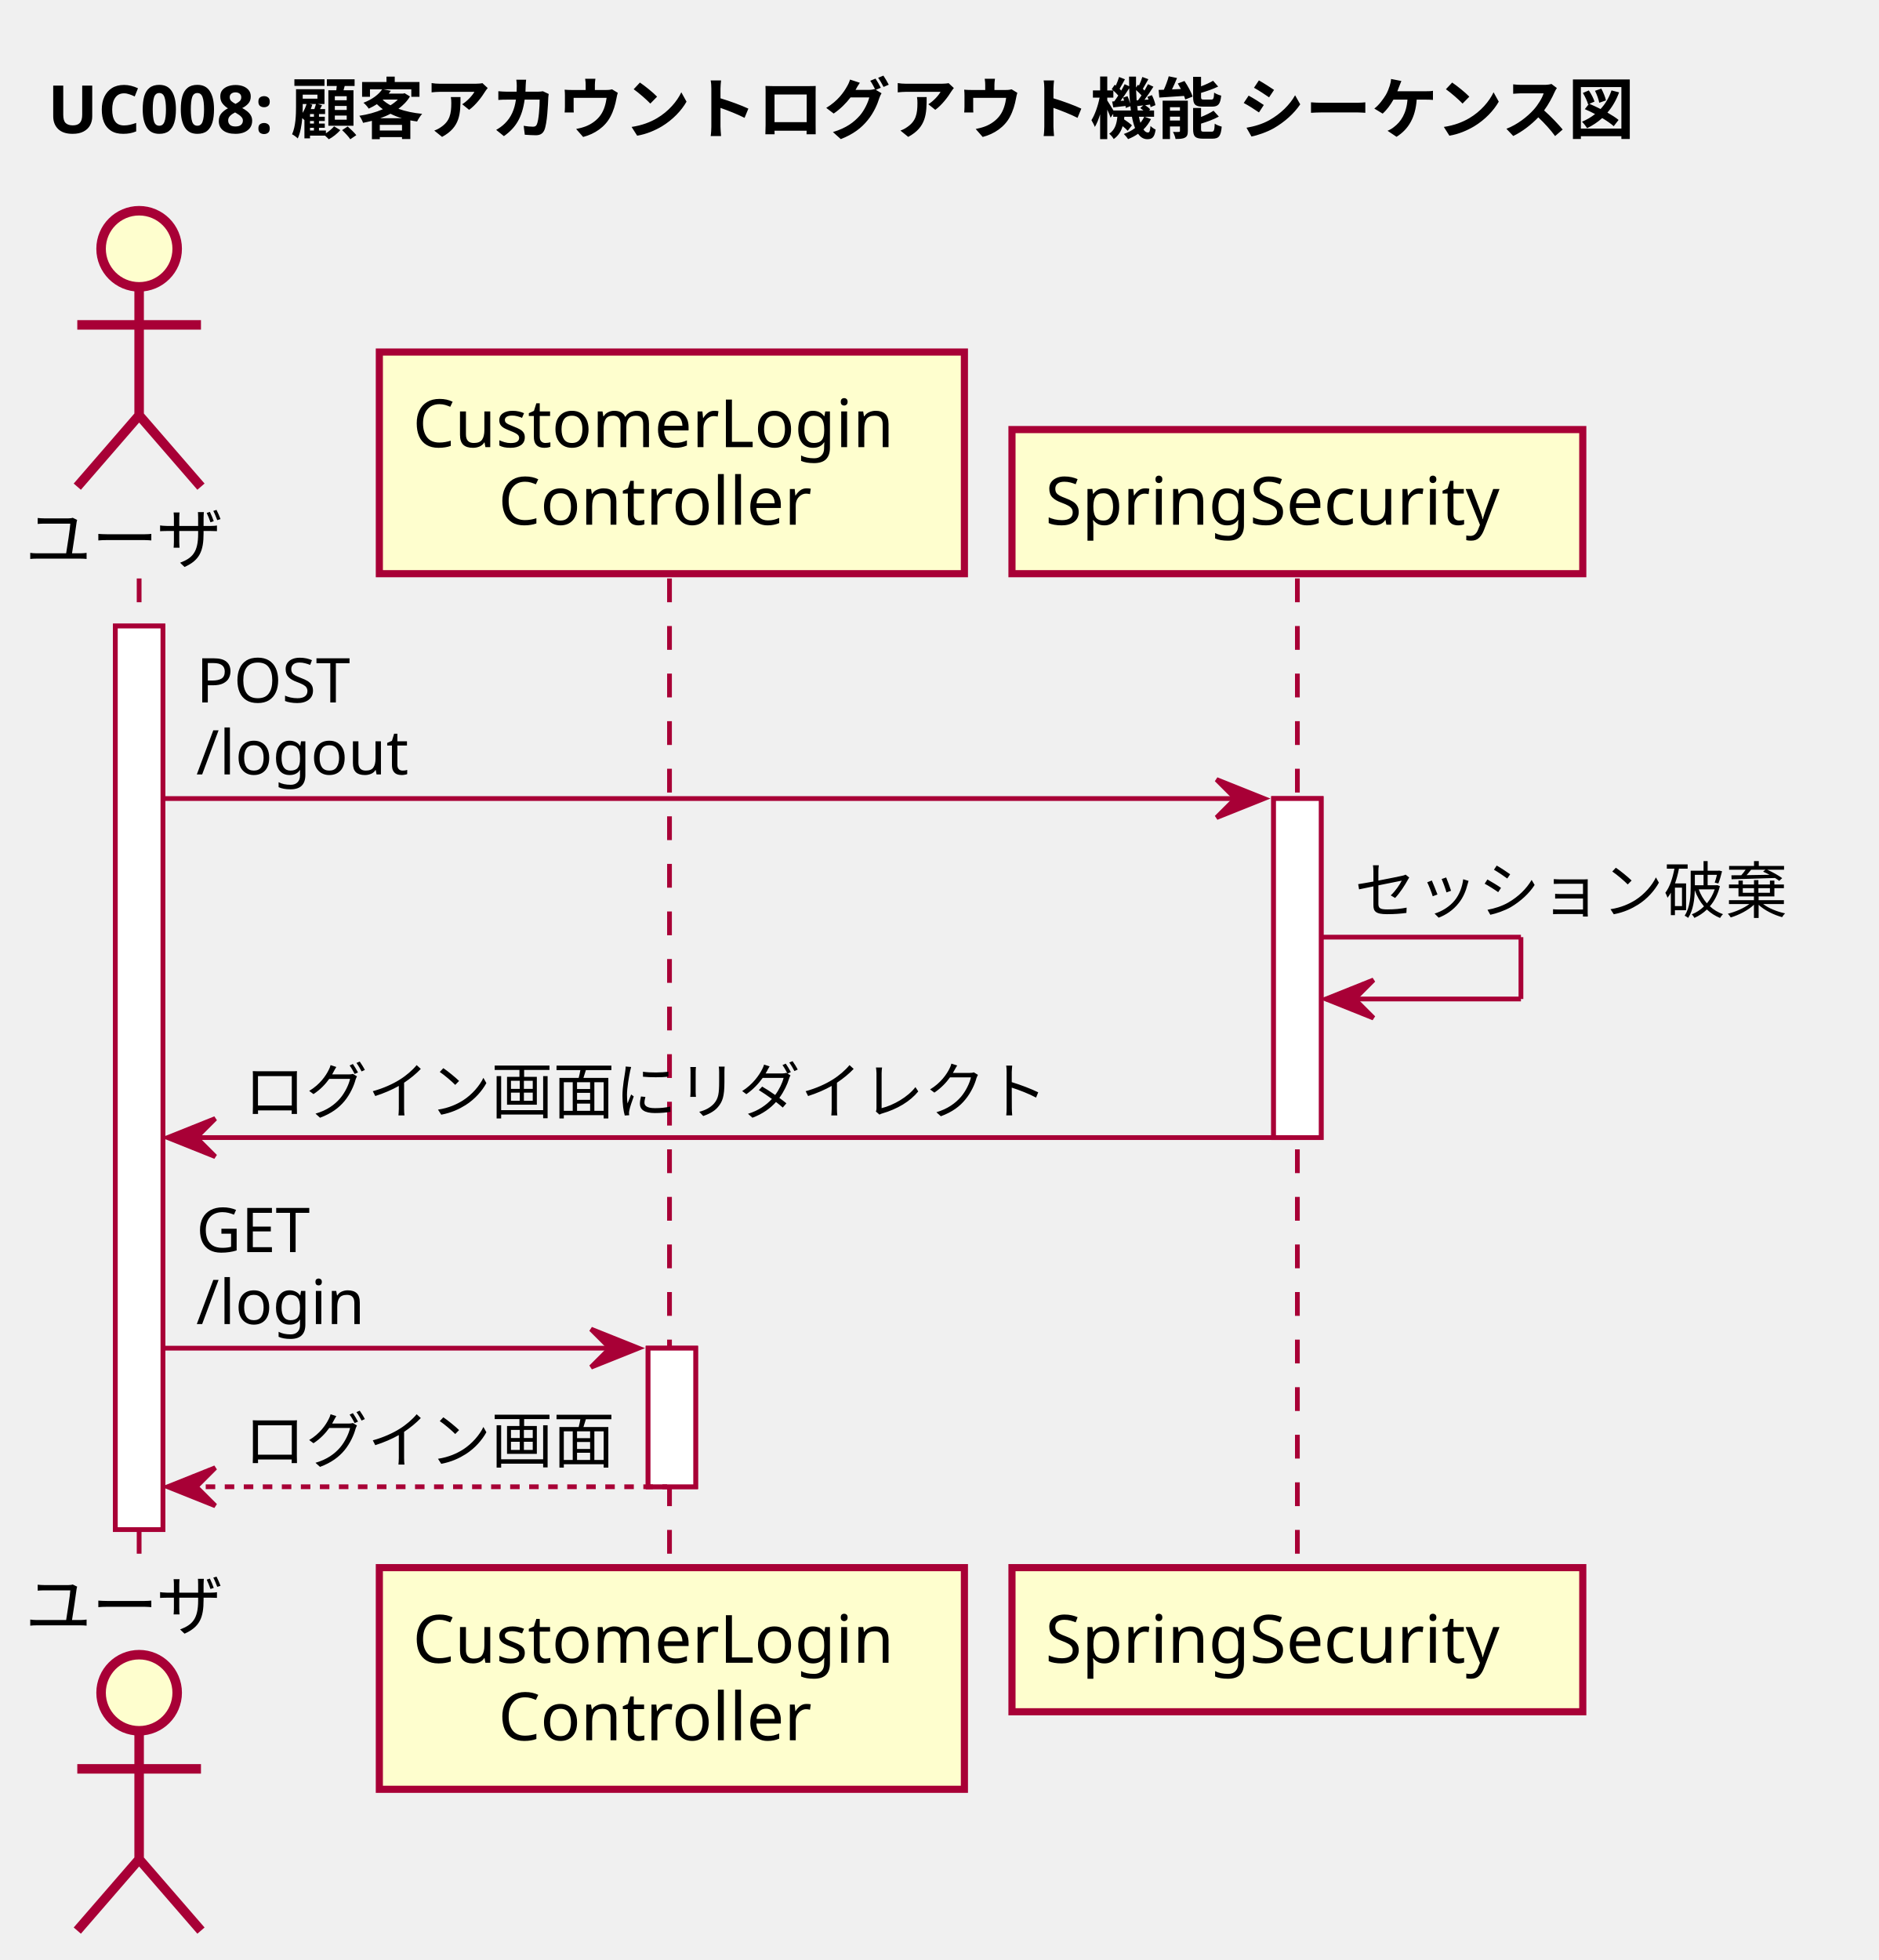
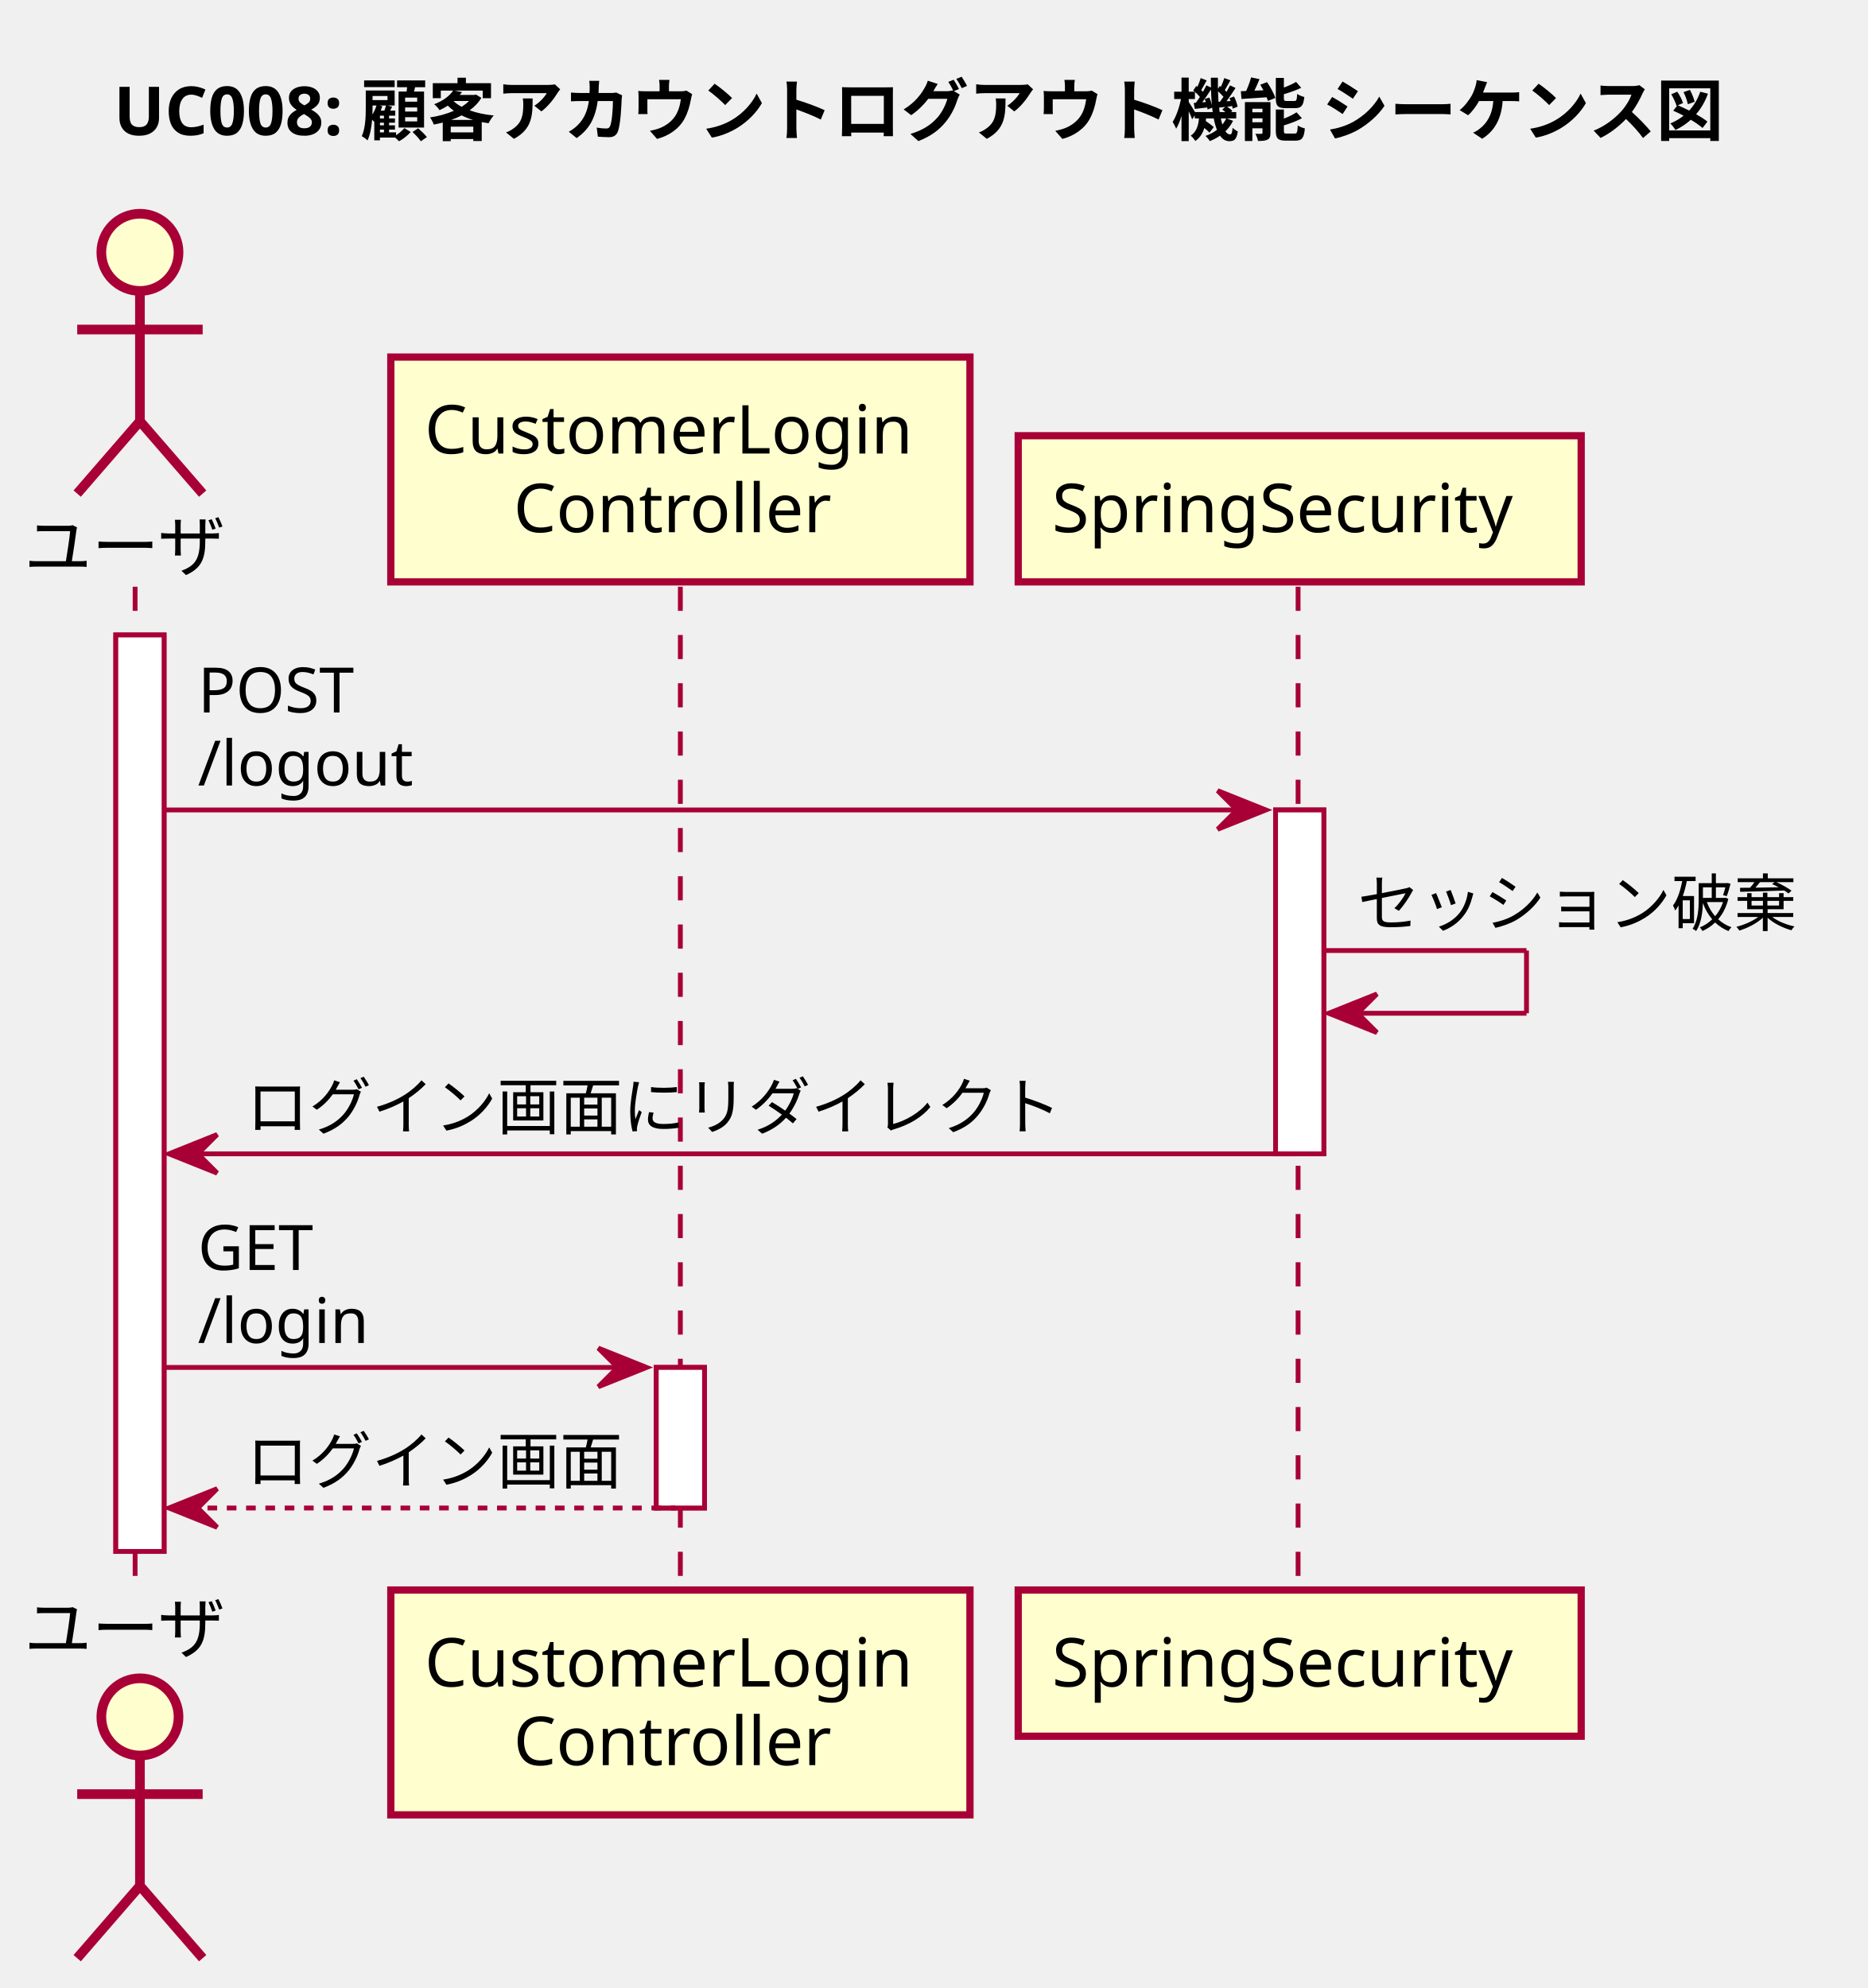
- <svg xmlns="http://www.w3.org/2000/svg" contentStyleType="text/css" height="412px" preserveAspectRatio="none" style="width:395px;height:412px;background:#FFFFFF;" version="1.1" viewBox="0 0 395 412" width="395px" zoomAndPan="magnify">
+ <svg xmlns="http://www.w3.org/2000/svg" contentStyleType="text/css" height="412px" preserveAspectRatio="none" style="width:387px;height:412px;background:#FFFFFF;" version="1.1" viewBox="0 0 387 412" width="387px" zoomAndPan="magnify">
  <defs />
  <g>
-     <text fill="#000000" font-family="sans-serif" font-size="14" font-weight="bold" lengthAdjust="spacing" textLength="367" x="10" y="27.995">UC008: 顧客アカウントログアウト機能 シーケンス図</text>
-     <rect fill="#FFFFFF" height="189.93" style="stroke:#A80036;stroke-width:1.0;" width="10" x="24.25" y="131.594" />
-     <rect fill="#FFFFFF" height="29.133" style="stroke:#A80036;stroke-width:1.0;" width="10" x="136.25" y="283.391" />
-     <rect fill="#FFFFFF" height="71.266" style="stroke:#A80036;stroke-width:1.0;" width="10" x="267.75" y="167.859" />
-     <line style="stroke:#A80036;stroke-width:1.0;stroke-dasharray:5.0,5.0;" x1="29.25" x2="29.25" y1="121.594" y2="330.523" />
-     <line style="stroke:#A80036;stroke-width:1.0;stroke-dasharray:5.0,5.0;" x1="140.75" x2="140.75" y1="121.594" y2="330.523" />
-     <line style="stroke:#A80036;stroke-width:1.0;stroke-dasharray:5.0,5.0;" x1="272.75" x2="272.75" y1="121.594" y2="330.523" />
-     <text fill="#000000" font-family="sans-serif" font-size="14" lengthAdjust="spacing" textLength="42" x="5.25" y="118.292">ユーザ</text>
-     <ellipse cx="29.25" cy="52.297" fill="#FEFECE" rx="8" ry="8" style="stroke:#A80036;stroke-width:2.0;" />
-     <path d="M29.25,60.297 L29.25,87.297 M16.25,68.297 L42.25,68.297 M29.25,87.297 L16.25,102.297 M29.25,87.297 L42.25,102.297 " fill="none" style="stroke:#A80036;stroke-width:2.0;" />
-     <text fill="#000000" font-family="sans-serif" font-size="14" lengthAdjust="spacing" textLength="42" x="5.25" y="342.519">ユーザ</text>
-     <ellipse cx="29.25" cy="355.82" fill="#FEFECE" rx="8" ry="8" style="stroke:#A80036;stroke-width:2.0;" />
-     <path d="M29.25,363.82 L29.25,390.82 M16.25,371.82 L42.25,371.82 M29.25,390.82 L16.25,405.82 M29.25,390.82 L42.25,405.82 " fill="none" style="stroke:#A80036;stroke-width:2.0;" />
-     <rect fill="#FEFECE" height="46.594" style="stroke:#A80036;stroke-width:1.5;" width="123" x="79.75" y="74" />
-     <text fill="#000000" font-family="sans-serif" font-size="14" lengthAdjust="spacing" textLength="109" x="86.75" y="93.995">CustomerLogin</text>
-     <text fill="#000000" font-family="sans-serif" font-size="14" lengthAdjust="spacing" textLength="73" x="104.75" y="110.292">Controller</text>
-     <rect fill="#FEFECE" height="46.594" style="stroke:#A80036;stroke-width:1.5;" width="123" x="79.75" y="329.523" />
-     <text fill="#000000" font-family="sans-serif" font-size="14" lengthAdjust="spacing" textLength="109" x="86.75" y="349.519">CustomerLogin</text>
-     <text fill="#000000" font-family="sans-serif" font-size="14" lengthAdjust="spacing" textLength="73" x="104.75" y="365.815">Controller</text>
-     <rect fill="#FEFECE" height="30.297" style="stroke:#A80036;stroke-width:1.5;" width="120" x="212.75" y="90.297" />
-     <text fill="#000000" font-family="sans-serif" font-size="14" lengthAdjust="spacing" textLength="106" x="219.75" y="110.292">SpringSecurity</text>
-     <rect fill="#FEFECE" height="30.297" style="stroke:#A80036;stroke-width:1.5;" width="120" x="212.75" y="329.523" />
-     <text fill="#000000" font-family="sans-serif" font-size="14" lengthAdjust="spacing" textLength="106" x="219.75" y="349.519">SpringSecurity</text>
-     <rect fill="#FFFFFF" height="189.93" style="stroke:#A80036;stroke-width:1.0;" width="10" x="24.25" y="131.594" />
-     <rect fill="#FFFFFF" height="29.133" style="stroke:#A80036;stroke-width:1.0;" width="10" x="136.25" y="283.391" />
-     <rect fill="#FFFFFF" height="71.266" style="stroke:#A80036;stroke-width:1.0;" width="10" x="267.75" y="167.859" />
-     <polygon fill="#A80036" points="255.75,163.859,265.75,167.859,255.75,171.859,259.75,167.859" style="stroke:#A80036;stroke-width:1.0;" />
-     <line style="stroke:#A80036;stroke-width:1.0;" x1="34.25" x2="261.75" y1="167.859" y2="167.859" />
-     <text fill="#000000" font-family="sans-serif" font-size="13" lengthAdjust="spacing" textLength="34" x="41.25" y="147.661">POST</text>
-     <text fill="#000000" font-family="sans-serif" font-size="13" lengthAdjust="spacing" textLength="44" x="41.25" y="162.793">/logout</text>
-     <line style="stroke:#A80036;stroke-width:1.0;" x1="277.75" x2="319.75" y1="196.992" y2="196.992" />
-     <line style="stroke:#A80036;stroke-width:1.0;" x1="319.75" x2="319.75" y1="196.992" y2="209.992" />
-     <line style="stroke:#A80036;stroke-width:1.0;" x1="278.75" x2="319.75" y1="209.992" y2="209.992" />
-     <polygon fill="#A80036" points="288.75,205.992,278.75,209.992,288.75,213.992,284.75,209.992" style="stroke:#A80036;stroke-width:1.0;" />
-     <text fill="#000000" font-family="sans-serif" font-size="13" lengthAdjust="spacing" textLength="91" x="284.75" y="191.926">セッション破棄</text>
-     <polygon fill="#A80036" points="45.25,235.125,35.25,239.125,45.25,243.125,41.25,239.125" style="stroke:#A80036;stroke-width:1.0;" />
-     <line style="stroke:#A80036;stroke-width:1.0;" x1="39.25" x2="271.75" y1="239.125" y2="239.125" />
-     <text fill="#000000" font-family="sans-serif" font-size="13" lengthAdjust="spacing" textLength="169" x="51.25" y="234.059">ログイン画面にリダイレクト</text>
-     <polygon fill="#A80036" points="124.25,279.391,134.25,283.391,124.25,287.391,128.25,283.391" style="stroke:#A80036;stroke-width:1.0;" />
-     <line style="stroke:#A80036;stroke-width:1.0;" x1="34.25" x2="130.25" y1="283.391" y2="283.391" />
-     <text fill="#000000" font-family="sans-serif" font-size="13" lengthAdjust="spacing" textLength="26" x="41.25" y="263.192">GET</text>
-     <text fill="#000000" font-family="sans-serif" font-size="13" lengthAdjust="spacing" textLength="34" x="41.25" y="278.325">/login</text>
-     <polygon fill="#A80036" points="45.25,308.523,35.25,312.523,45.25,316.523,41.25,312.523" style="stroke:#A80036;stroke-width:1.0;" />
-     <line style="stroke:#A80036;stroke-width:1.0;stroke-dasharray:2.0,2.0;" x1="39.25" x2="140.25" y1="312.523" y2="312.523" />
-     <text fill="#000000" font-family="sans-serif" font-size="13" lengthAdjust="spacing" textLength="78" x="51.25" y="307.457">ログイン画面</text>
+     <text fill="#000000" font-family="sans-serif" font-size="14" font-weight="bold" lengthAdjust="spacing" textLength="346.212" x="23.566" y="27.995">UC008: 顧客アカウントログアウト機能 シーケンス図</text>
+     <rect fill="#FFFFFF" height="189.93" style="stroke:#A80036;stroke-width:1.0;" width="10" x="24" y="131.594" />
+     <rect fill="#FFFFFF" height="29.133" style="stroke:#A80036;stroke-width:1.0;" width="10" x="136" y="283.391" />
+     <rect fill="#FFFFFF" height="71.266" style="stroke:#A80036;stroke-width:1.0;" width="10" x="264.344" y="167.859" />
+     <line style="stroke:#A80036;stroke-width:1.0;stroke-dasharray:5.0,5.0;" x1="28" x2="28" y1="121.594" y2="330.523" />
+     <line style="stroke:#A80036;stroke-width:1.0;stroke-dasharray:5.0,5.0;" x1="140.991" x2="140.991" y1="121.594" y2="330.523" />
+     <line style="stroke:#A80036;stroke-width:1.0;stroke-dasharray:5.0,5.0;" x1="269.009" x2="269.009" y1="121.594" y2="330.523" />
+     <text fill="#000000" font-family="sans-serif" font-size="14" lengthAdjust="spacing" textLength="42" x="5" y="118.292">ユーザ</text>
+     <ellipse cx="29" cy="52.297" fill="#FEFECE" rx="8" ry="8" style="stroke:#A80036;stroke-width:2.0;" />
+     <path d="M29,60.297 L29,87.297 M16,68.297 L42,68.297 M29,87.297 L16,102.297 M29,87.297 L42,102.297 " fill="none" style="stroke:#A80036;stroke-width:2.0;" />
+     <text fill="#000000" font-family="sans-serif" font-size="14" lengthAdjust="spacing" textLength="42" x="5" y="342.519">ユーザ</text>
+     <ellipse cx="29" cy="355.82" fill="#FEFECE" rx="8" ry="8" style="stroke:#A80036;stroke-width:2.0;" />
+     <path d="M29,363.82 L29,390.82 M16,371.82 L42,371.82 M29,390.82 L16,405.82 M29,390.82 L42,405.82 " fill="none" style="stroke:#A80036;stroke-width:2.0;" />
+     <rect fill="#FEFECE" height="46.594" style="stroke:#A80036;stroke-width:1.5;" width="120.019" x="80.991" y="74" />
+     <text fill="#000000" font-family="sans-serif" font-size="14" lengthAdjust="spacing" textLength="106.019" x="87.991" y="93.995">CustomerLogin</text>
+     <text fill="#000000" font-family="sans-serif" font-size="14" lengthAdjust="spacing" textLength="69.173" x="106.414" y="110.292">Controller</text>
+     <rect fill="#FEFECE" height="46.594" style="stroke:#A80036;stroke-width:1.5;" width="120.019" x="80.991" y="329.523" />
+     <text fill="#000000" font-family="sans-serif" font-size="14" lengthAdjust="spacing" textLength="106.019" x="87.991" y="349.519">CustomerLogin</text>
+     <text fill="#000000" font-family="sans-serif" font-size="14" lengthAdjust="spacing" textLength="69.173" x="106.414" y="365.815">Controller</text>
+     <rect fill="#FEFECE" height="30.297" style="stroke:#A80036;stroke-width:1.5;" width="116.669" x="211.009" y="90.297" />
+     <text fill="#000000" font-family="sans-serif" font-size="14" lengthAdjust="spacing" textLength="102.669" x="218.009" y="110.292">SpringSecurity</text>
+     <rect fill="#FEFECE" height="30.297" style="stroke:#A80036;stroke-width:1.5;" width="116.669" x="211.009" y="329.523" />
+     <text fill="#000000" font-family="sans-serif" font-size="14" lengthAdjust="spacing" textLength="102.669" x="218.009" y="349.519">SpringSecurity</text>
+     <rect fill="#FFFFFF" height="189.93" style="stroke:#A80036;stroke-width:1.0;" width="10" x="24" y="131.594" />
+     <rect fill="#FFFFFF" height="29.133" style="stroke:#A80036;stroke-width:1.0;" width="10" x="136" y="283.391" />
+     <rect fill="#FFFFFF" height="71.266" style="stroke:#A80036;stroke-width:1.0;" width="10" x="264.344" y="167.859" />
+     <polygon fill="#A80036" points="252.344,163.859,262.344,167.859,252.344,171.859,256.344,167.859" style="stroke:#A80036;stroke-width:1.0;" />
+     <line style="stroke:#A80036;stroke-width:1.0;" x1="34" x2="258.344" y1="167.859" y2="167.859" />
+     <text fill="#000000" font-family="sans-serif" font-size="13" lengthAdjust="spacing" textLength="34.265" x="41" y="147.661">POST</text>
+     <text fill="#000000" font-family="sans-serif" font-size="13" lengthAdjust="spacing" textLength="45.487" x="41" y="162.793">/logout</text>
+     <line style="stroke:#A80036;stroke-width:1.0;" x1="274.344" x2="316.344" y1="196.992" y2="196.992" />
+     <line style="stroke:#A80036;stroke-width:1.0;" x1="316.344" x2="316.344" y1="196.992" y2="209.992" />
+     <line style="stroke:#A80036;stroke-width:1.0;" x1="275.344" x2="316.344" y1="209.992" y2="209.992" />
+     <polygon fill="#A80036" points="285.344,205.992,275.344,209.992,285.344,213.992,281.344,209.992" style="stroke:#A80036;stroke-width:1.0;" />
+     <text fill="#000000" font-family="sans-serif" font-size="13" lengthAdjust="spacing" textLength="91" x="281.344" y="191.926">セッション破棄</text>
+     <polygon fill="#A80036" points="45,235.125,35,239.125,45,243.125,41,239.125" style="stroke:#A80036;stroke-width:1.0;" />
+     <line style="stroke:#A80036;stroke-width:1.0;" x1="39" x2="268.344" y1="239.125" y2="239.125" />
+     <text fill="#000000" font-family="sans-serif" font-size="13" lengthAdjust="spacing" textLength="169" x="51" y="234.059">ログイン画面にリダイレクト</text>
+     <polygon fill="#A80036" points="124,279.391,134,283.391,124,287.391,128,283.391" style="stroke:#A80036;stroke-width:1.0;" />
+     <line style="stroke:#A80036;stroke-width:1.0;" x1="34" x2="130" y1="283.391" y2="283.391" />
+     <text fill="#000000" font-family="sans-serif" font-size="13" lengthAdjust="spacing" textLength="26.229" x="41" y="263.192">GET</text>
+     <text fill="#000000" font-family="sans-serif" font-size="13" lengthAdjust="spacing" textLength="36.048" x="41" y="278.325">/login</text>
+     <polygon fill="#A80036" points="45,308.523,35,312.523,45,316.523,41,312.523" style="stroke:#A80036;stroke-width:1.0;" />
+     <line style="stroke:#A80036;stroke-width:1.0;stroke-dasharray:2.0,2.0;" x1="39" x2="140" y1="312.523" y2="312.523" />
+     <text fill="#000000" font-family="sans-serif" font-size="13" lengthAdjust="spacing" textLength="78" x="51" y="307.457">ログイン画面</text>
  </g>
</svg>
